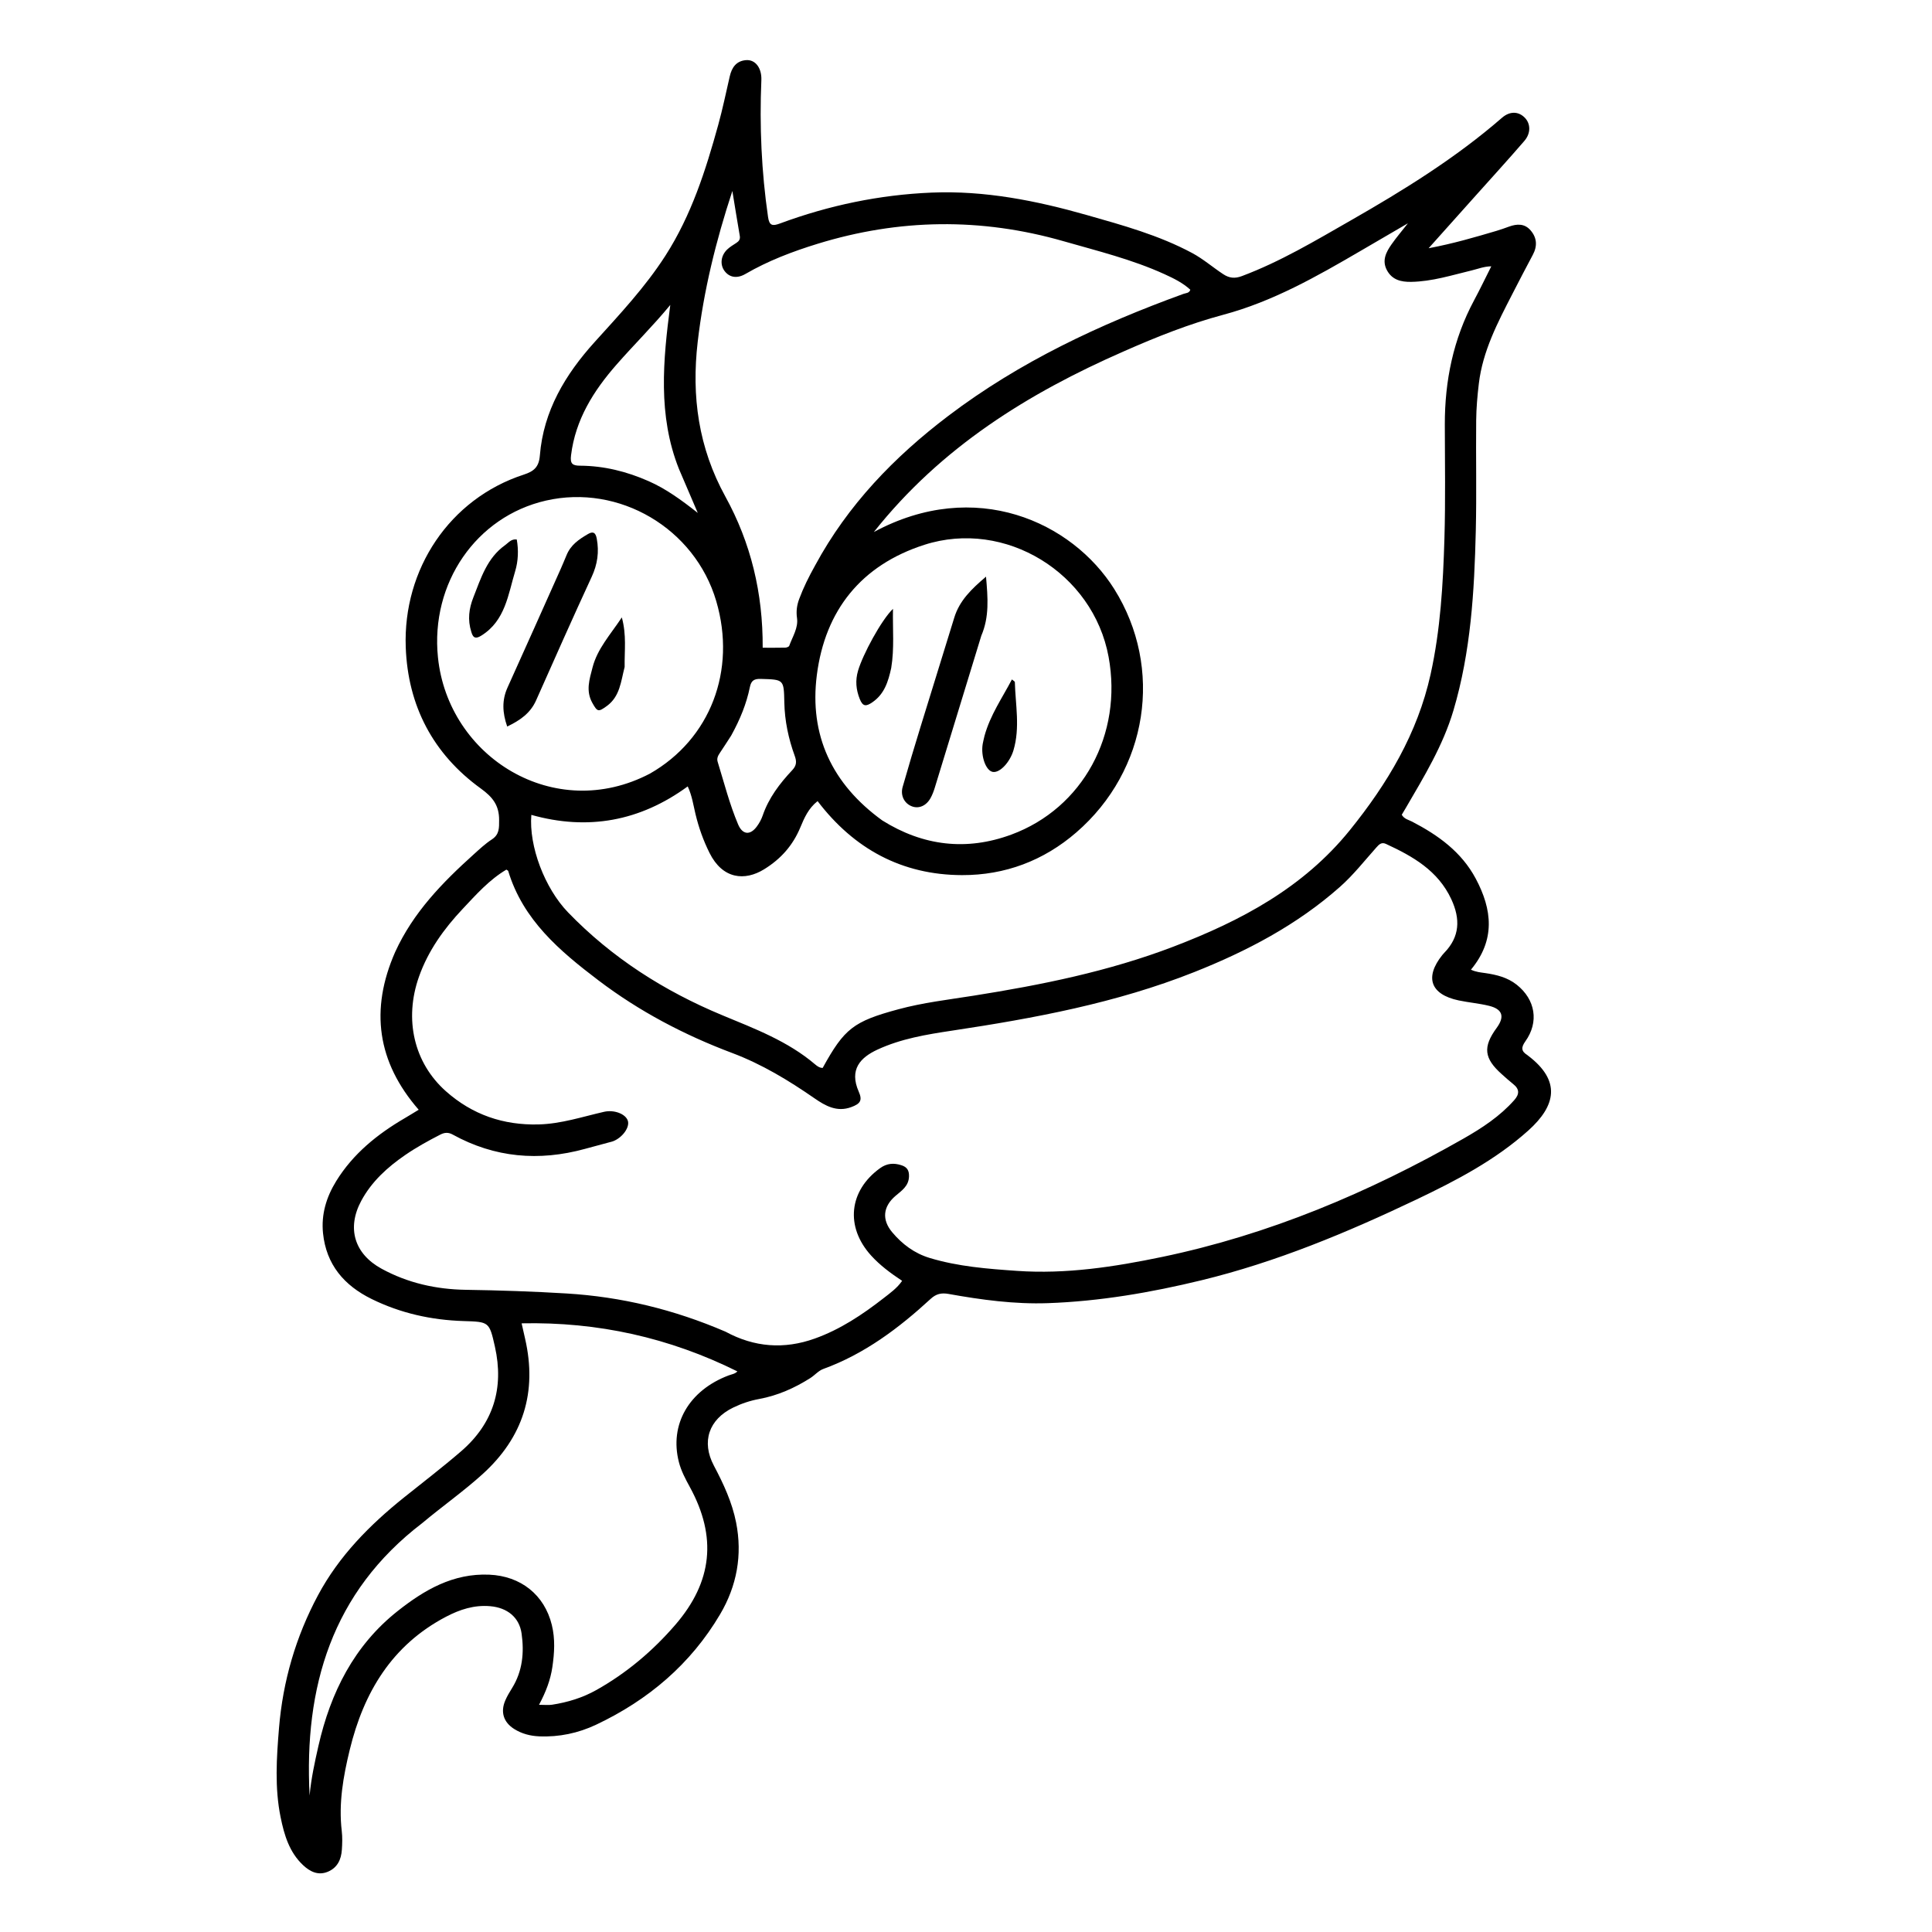
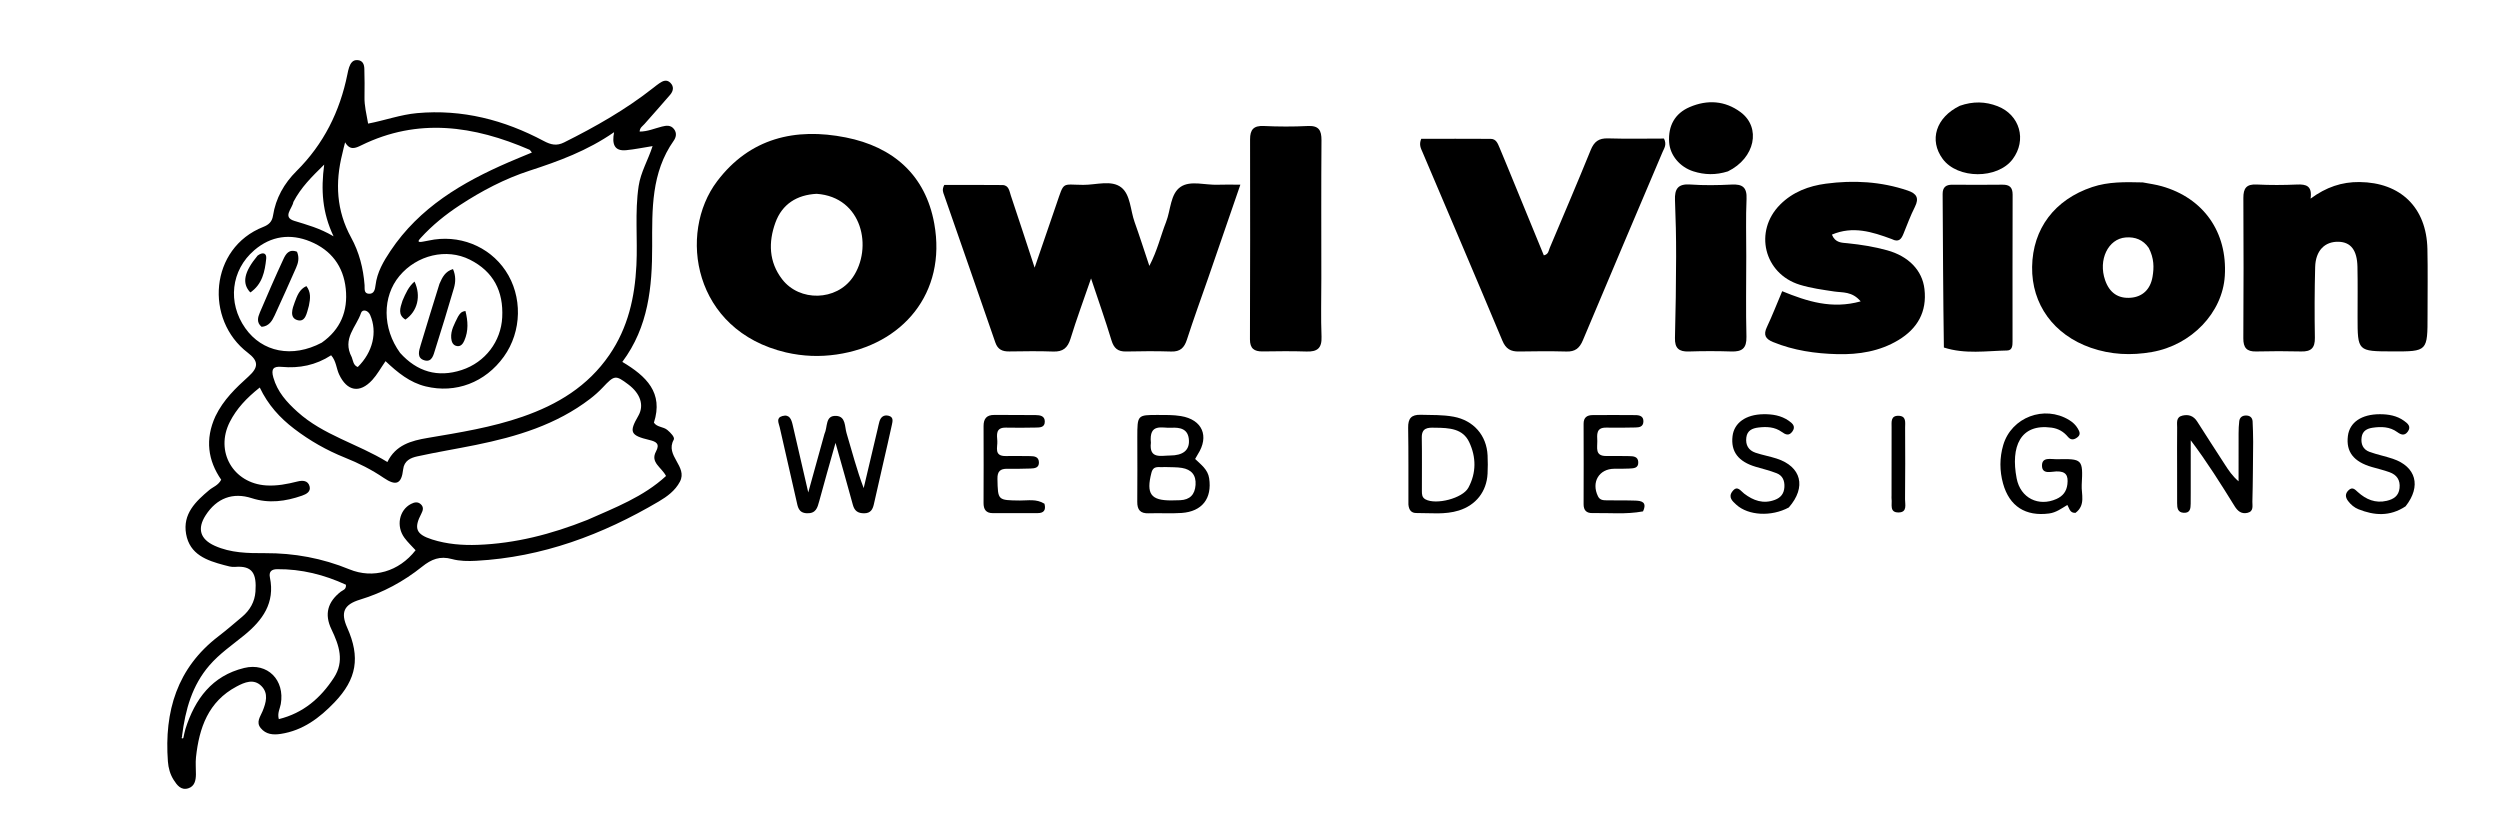
- <svg xmlns="http://www.w3.org/2000/svg" version="1.1" id="Layer_1" x="0px" y="0px" width="2048" viewBox="0 0 1024 1024" enable-background="new 0 0 1024 1024" xml:space="preserve" height="2048">
-   <path fill="#000000" opacity="1" stroke="none" d=" M209.456,504.555   C219.052,483.564 234.504,467.762 251.051,452.858   C254.143,450.072 257.218,447.178 260.682,444.919   C264.756,442.26 264.529,438.814 264.541,434.589   C264.563,426.834 261.126,422.467 254.853,417.935   C229.505,399.618 216.18,374.104 215.051,343.015   C213.553,301.778 238.212,264.391 277.593,251.563   C283,249.802 285.646,247.563 286.137,241.419   C288.025,217.771 299.62,198.508 315.12,181.346   C328.408,166.633 341.971,152.227 352.754,135.407   C366.451,114.042 374.021,90.317 380.678,66.193   C383.022,57.701 384.806,49.053 386.787,40.463   C387.853,35.839 390.162,32.383 395.223,31.887   C400.426,31.377 403.803,36.158 403.537,42.458   C402.512,66.758 403.589,90.961 407.087,115.058   C407.757,119.67 409.467,119.907 413.4,118.449   C439.346,108.836 466.212,103.225 493.822,102.081   C521.886,100.918 549.168,106.33 576.04,113.981   C595.102,119.408 614.227,124.653 631.85,134.101   C637.763,137.27 642.798,141.686 648.366,145.343   C651.562,147.441 654.518,147.724 658.189,146.349   C678.591,138.706 697.173,127.566 715.972,116.81   C744.069,100.736 771.531,83.758 796.071,62.436   C800.289,58.771 804.884,59.009 808.191,62.4   C811.264,65.55 811.471,70.598 807.939,74.695   C799.457,84.534 790.685,94.123 782.027,103.809   C774.062,112.719 766.093,121.625 757.196,131.572   C770.303,129.099 781.727,125.746 793.143,122.37   C795.377,121.709 797.577,120.921 799.767,120.123   C803.981,118.587 808.057,118.392 811.239,122.087   C814.644,126.04 814.906,130.427 812.416,135.076   C808.719,141.977 805.126,148.936 801.544,155.898   C793.762,171.019 785.853,186.12 783.808,203.358   C783.044,209.796 782.473,216.294 782.407,222.771   C782.21,242.267 782.666,261.775 782.203,281.263   C781.44,313.416 779.579,345.474 770.333,376.607   C764.814,395.191 754.818,411.547 745.183,428.099   C744.443,429.37 743.681,430.629 742.962,431.838   C744.282,434.134 746.575,434.51 748.433,435.475   C762.258,442.661 774.591,451.495 782.159,465.659   C790.927,482.071 792.702,498.216 779.627,513.952   C782.369,515.235 784.793,515.399 787.205,515.752   C793.18,516.627 798.976,518.034 803.872,521.907   C813.789,529.754 815.806,541.682 808.471,551.927   C806.162,555.153 806.242,557.157 809.475,559.183   C809.616,559.271 809.736,559.39 809.869,559.491   C827.534,572.869 824.651,586.073 810.044,599.19   C792.514,614.932 771.749,625.761 750.678,635.799   C713.944,653.3 676.435,668.939 636.756,678.579   C610.029,685.072 582.923,689.727 555.395,690.699   C537.733,691.322 520.169,688.945 502.782,685.814   C498.932,685.121 496.154,685.773 493.286,688.412   C476.386,703.966 458.236,717.62 436.336,725.586   C433.791,726.512 431.821,728.924 429.445,730.428   C421.074,735.727 412.173,739.689 402.33,741.501   C397.595,742.372 392.988,743.911 388.611,746.041   C375.678,752.337 371.65,764.124 378.375,776.826   C383.462,786.435 388.027,796.229 390.151,806.957   C393.57,824.221 390.534,840.586 381.695,855.57   C366.072,882.05 343.515,901.113 315.901,914.151   C306.521,918.58 296.356,920.75 285.807,920.3   C281.05,920.097 276.585,918.945 272.543,916.406   C266.901,912.862 265.16,907.438 267.805,901.285   C268.786,899.002 270.087,896.839 271.402,894.72   C276.97,885.747 277.884,875.889 276.453,865.794   C275.24,857.23 268.884,852.104 259.824,851.32   C251.365,850.589 243.777,853.032 236.378,856.917   C207.661,871.997 192.753,897.054 185.365,927.448   C181.939,941.542 179.402,955.794 181.137,970.457   C181.526,973.745 181.417,977.129 181.192,980.445   C180.845,985.564 178.842,989.909 173.837,992.028   C168.678,994.212 164.34,992.042 160.642,988.576   C153.344,981.733 150.656,972.621 148.739,963.222   C145.536,947.518 146.582,931.685 147.879,915.922   C149.924,891.065 156.775,867.504 168.564,845.49   C179.702,824.694 195.914,808.29 214.138,793.684   C224.277,785.558 234.615,777.658 244.443,769.169   C261.517,754.424 267.232,735.706 262.319,713.783   C259.345,700.518 259.213,700.605 245.683,700.187   C228.658,699.66 212.351,696.051 196.999,688.51   C182.394,681.335 172.922,670.28 171.209,653.65   C170.183,643.688 172.96,634.504 178.159,626.069   C187.141,611.495 200.02,601.116 214.602,592.612   C216.884,591.282 219.123,589.879 221.914,588.187   C199.901,562.919 196.001,535.138 209.456,504.555  M384.566,705.831   C399.786,714.09 415.559,715.295 431.852,709.463   C445.355,704.63 457.118,696.788 468.325,688.052   C471.789,685.352 475.45,682.774 478.15,678.869   C472.013,674.8 466.409,670.661 461.672,665.423   C447.919,650.218 449.908,631.074 466.484,619.134   C470.087,616.539 473.794,616.293 477.842,617.621   C480.8,618.591 481.917,620.403 481.788,623.628   C481.584,628.737 477.863,631.082 474.621,633.853   C468.03,639.486 467.286,646.437 472.851,653.084   C478.198,659.469 484.692,664.307 492.761,666.748   C507.849,671.313 523.49,672.513 539.056,673.592   C565.012,675.393 590.572,671.486 615.871,666.214   C672.654,654.382 725.418,632.11 775.633,603.509   C785.46,597.912 794.97,591.69 802.601,583.066   C805.362,579.946 805.43,577.274 802.061,574.606   C799.973,572.953 798.003,571.149 796.01,569.378   C786.525,560.949 785.858,554.912 793.273,544.788   C797.618,538.855 796.412,534.886 789.283,533.12   C783.971,531.805 778.448,531.367 773.085,530.23   C758.19,527.072 754.974,518.016 764.438,506.199   C764.75,505.809 765.08,505.43 765.429,505.073   C773.789,496.523 774.084,487.056 769.218,476.599   C762.145,461.4 748.806,453.863 734.558,447.279   C732.194,446.186 730.865,447.635 729.477,449.192   C723.167,456.275 717.316,463.767 710.167,470.095   C687.394,490.252 660.986,504.106 632.925,515.246   C591.601,531.651 548.284,539.683 504.602,546.262   C491.084,548.298 477.594,550.51 465.062,556.319   C456.115,560.466 449.93,566.786 455.172,578.653   C457.216,583.28 455.962,585.031 451.131,586.806   C443.539,589.595 437.419,586.086 431.652,582.094   C417.925,572.591 403.755,564.013 388.044,558.102   C362.645,548.547 338.81,536.03 317.151,519.585   C296.683,504.044 277.22,487.623 269.367,461.647   C269.292,461.398 268.865,461.256 268.397,460.914   C259.305,466.289 252.328,474.185 245.186,481.778   C235.316,492.271 226.968,503.829 222.076,517.64   C214.055,540.285 219.411,563.376 236.362,578.405   C250.376,590.83 266.768,596.436 285.419,595.974   C297.391,595.677 308.646,591.909 320.146,589.283   C325.489,588.062 331.535,590.377 332.749,593.967   C333.914,597.411 329.982,602.929 324.945,604.885   C324.328,605.125 323.667,605.253 323.024,605.427   C318.684,606.598 314.34,607.75 310.006,608.939   C285.642,615.622 262.207,613.625 239.921,601.333   C237.581,600.043 235.598,600.217 233.346,601.375   C226.969,604.656 220.688,608.109 214.78,612.171   C205.349,618.655 196.962,626.253 191.469,636.467   C183.692,650.927 187.822,664.573 202.228,672.442   C216.117,680.028 231.15,683.38 246.852,683.624   C264.675,683.9 282.472,684.481 300.268,685.565   C329.335,687.335 357.155,694.034 384.566,705.831  M595.636,186.222   C544.876,208.461 498.746,237.095 463.153,281.989   C516.941,252.97 568.272,276.638 590.591,312.23   C616.842,354.093 608.531,408.305 570.433,441.23   C553.154,456.164 532.718,463.885 509.927,463.831   C477.997,463.755 452.608,449.906 433.337,424.605   C428.473,428.457 426.316,433.449 424.201,438.53   C420.25,448.019 413.988,455.19 405.001,460.735   C394.74,467.066 383.011,465.994 376.068,452.074   C372.79,445.503 370.334,438.614 368.619,431.444   C367.478,426.673 366.798,421.737 364.508,416.808   C339.18,435.321 311.536,440.312 281.621,431.9   C280.253,448.522 288.709,470.769 301.079,483.578   C324.364,507.688 352.062,525.316 382.848,538.102   C400.106,545.269 417.579,551.83 432.062,564.173   C433.156,565.105 434.434,566.024 436.033,566.02   C447.544,545.123 452.324,541.381 476.154,534.939   C489.198,531.412 502.616,529.854 515.919,527.749   C551.991,522.043 587.668,514.841 621.934,501.747   C657.694,488.083 690.792,470.528 715.442,440.008   C735.347,415.361 751.306,388.76 758.244,357.399   C763.485,333.707 764.859,309.614 765.575,285.503   C766.174,265.356 765.812,245.179 765.783,225.016   C765.75,201.809 770.271,179.712 781.325,159.119   C784.44,153.315 787.283,147.364 790.416,141.153   C786.497,141.214 783.405,142.513 780.207,143.281   C769.538,145.844 759.031,149.221 747.899,149.393   C742.582,149.475 737.894,148.351 735.142,143.3   C732.294,138.072 734.674,133.587 737.619,129.401   C740.096,125.879 742.901,122.588 746.228,118.345   C737.167,123.63 729.11,128.325 721.057,133.027   C697.869,146.565 674.54,159.83 648.334,166.841   C630.414,171.635 613.253,178.441 595.636,186.222  M432.065,299.639   C449.351,267.659 473.932,242.176 502.663,220.392   C540.501,191.703 582.932,171.87 627.291,155.752   C628.585,155.282 630.302,155.432 630.897,153.567   C626.877,149.879 622.087,147.544 617.244,145.334   C600.041,137.485 581.739,133.019 563.656,127.832   C520.015,115.314 476.576,115.886 433.245,129.241   C420.007,133.322 407.116,138.22 395.086,145.205   C390.631,147.792 386.573,147.095 383.974,143.553   C381.525,140.216 382.045,135.458 385.438,132.219   C386.866,130.856 388.624,129.821 390.295,128.735   C391.682,127.834 392.411,126.811 392.103,125.025   C390.776,117.333 389.545,109.625 388.164,101.219   C379.423,127.796 372.965,154.021 369.803,181.12   C366.422,210.101 370.223,237.322 384.463,263.193   C397.986,287.761 404.405,314.38 404.24,343.309   C407.954,343.309 412.084,343.357 416.21,343.264   C416.943,343.247 418.127,342.812 418.314,342.287   C420.038,337.475 423.175,332.803 422.436,327.614   C421.907,323.905 422.378,320.72 423.603,317.434   C425.819,311.491 428.609,305.814 432.065,299.639  M223.775,807.289   C175.848,843.925 161.096,894.168 164.102,951.685   C164.884,942.832 166.802,934.042 168.792,925.297   C175.212,897.086 187.67,872.171 210.736,853.913   C224.829,842.758 240.129,833.771 259.341,834.609   C275.952,835.333 288.545,845.197 292.483,861.266   C294.308,868.713 293.861,876.091 292.768,883.551   C291.777,890.312 289.407,896.617 285.695,903.58   C288.749,903.58 290.714,903.827 292.597,903.537   C300.883,902.26 308.795,899.851 316.164,895.704   C332.177,886.692 345.999,875.017 357.956,861.159   C377.644,838.344 380.068,814.559 365.639,788.169   C363.316,783.921 361.033,779.64 359.825,774.934   C354.718,755.04 365.139,736.946 386.19,729   C387.757,728.409 389.546,728.22 390.833,726.867   C354.746,708.978 316.96,700.55 276.467,701.392   C277.221,704.721 277.763,707.132 278.314,709.54   C284.806,737.878 277.34,761.781 255.747,781.339   C245.727,790.415 234.668,798.182 223.775,807.289  M467.643,434.86   C489.233,448.376 512.222,451.141 536.034,442.354   C573.975,428.353 595.124,389.184 587.579,348.155   C579.397,303.667 532.738,274.989 489.897,288.772   C456.478,299.523 437.331,323.447 432.941,357.791   C428.876,389.588 440.883,415.484 467.643,434.86  M344.51,410.013   C376.45,391.752 390.432,355.433 379.638,318.65   C368.285,279.964 328.102,256.435 289.312,265.333   C252.348,273.813 228.103,309.106 232.123,348.405   C237.535,401.305 293.9,436.556 344.51,410.013  M359.831,248.496   C348.581,220.11 351.442,190.934 355.264,161.626   C346.103,172.761 335.996,182.7 326.686,193.344   C314.565,207.202 304.994,222.379 302.667,241.28   C302.12,245.727 303.293,246.805 307.471,246.829   C320.13,246.899 332.169,249.9 343.751,255.006   C352.935,259.056 360.974,264.88 369.834,271.852   C366.225,263.455 363.166,256.339 359.831,248.496  M387.516,389.912   C385.519,392.982 383.558,396.077 381.51,399.113   C380.538,400.554 379.827,401.993 380.375,403.768   C383.807,414.893 386.665,426.213 391.219,436.963   C393.555,442.478 397.622,442.873 401.184,437.994   C402.447,436.265 403.537,434.301 404.228,432.281   C407.432,422.91 413.273,415.258 419.917,408.188   C422.227,405.73 422.313,403.616 421.223,400.622   C417.905,391.505 415.911,382.07 415.708,372.332   C415.452,360.033 415.493,360.196 403.221,359.835   C399.67,359.731 398.148,360.751 397.45,364.172   C395.641,373.042 392.251,381.356 387.516,389.912  z" />
-   <path fill="#000000" opacity="1" stroke="none" d=" M520.112,336.951   C511.829,364.049 503.667,390.768 495.464,417.473   C494.881,419.37 494.171,421.272 493.211,423   C490.902,427.159 486.924,428.802 483.228,427.342   C479.298,425.789 477.133,421.629 478.425,417.082   C481.469,406.365 484.693,395.698 487.96,385.047   C493.862,365.809 499.89,346.611 505.78,327.37   C508.528,318.393 514.77,312.3 522.609,305.633   C523.593,316.985 524.406,326.93 520.112,336.951  z" />
-   <path fill="#000000" opacity="1" stroke="none" d=" M472.366,354.027   C470.766,361.375 468.7,367.901 462.351,372.242   C459.126,374.447 457.345,374.634 455.705,370.537   C453.696,365.516 453.26,360.682 454.79,355.467   C457.318,346.854 467.065,328.734 473.294,322.694   C473.096,333.756 474.074,343.665 472.366,354.027  z" />
-   <path fill="#000000" opacity="1" stroke="none" d=" M521.803,390.045   C524.855,378.966 531.159,370.005 536.336,360.121   C537.244,360.904 537.885,361.194 537.892,361.501   C538.201,373.557 540.734,385.637 537.167,397.649   C535.311,403.897 530.034,409.731 526.226,409.13   C522.57,408.554 519.769,400.894 520.85,394.334   C521.066,393.026 521.433,391.742 521.803,390.045  z" />
-   <path fill="#000000" opacity="1" stroke="none" d=" M300.221,294.396   C302.469,288.74 306.94,285.82 311.554,283.102   C314.163,281.565 315.652,282.031 316.289,285.452   C317.615,292.57 316.684,299.081 313.613,305.723   C303.567,327.45 293.864,349.336 284.143,371.211   C281.103,378.051 275.603,381.833 268.824,385.074   C266.292,377.781 265.942,371.173 268.994,364.424   C278.515,343.369 287.916,322.26 297.35,301.167   C298.3,299.043 299.158,296.878 300.221,294.396  z" />
-   <path fill="#000000" opacity="1" stroke="none" d=" M249.811,334.944   C247.754,328.405 248.561,322.546 250.907,316.584   C254.924,306.373 258.15,295.769 267.7,288.954   C269.525,287.652 270.949,285.546 273.896,285.94   C274.911,291.595 274.638,297.484 273.08,302.645   C269.318,315.107 267.817,329.022 255.086,336.903   C252.545,338.476 250.807,338.59 249.811,334.944  z" />
-   <path fill="#000000" opacity="1" stroke="none" d=" M331.074,353.502   C329.071,361.236 328.598,369.116 321.644,374.19   C317.135,377.48 316.631,377.327 313.966,372.575   C310.365,366.153 312.445,360.016 314.059,353.765   C316.617,343.853 323.405,336.525 329.58,327.245   C332.166,336.674 330.934,344.914 331.074,353.502  z" />
+ <svg xmlns="http://www.w3.org/2000/svg" version="1.1" id="Layer_1" x="0px" y="0px" width="2000" viewBox="0 0 1024 336" enable-background="new 0 0 1024 336" xml:space="preserve" height="660">
+   <path fill="#000000" opacity="1" stroke="none" d=" M88.245,169.532   C91.535,162.73 96.61,157.932 101.82,153.218   C105.943,149.488 105.95,146.905 101.504,143.525   C83.741,130.02 85.821,100.641 107.864,91.971   C109.985,91.137 111.425,89.942 111.823,87.372   C112.928,80.225 116.379,74.152 121.457,69.104   C132.573,58.056 139.215,44.715 142.294,29.47   C142.492,28.492 142.683,27.502 143.011,26.564   C143.592,24.904 144.52,23.458 146.554,23.664   C148.642,23.876 149.201,25.494 149.237,27.276   C149.316,31.107 149.395,34.943 149.3,38.772   C149.213,42.312 150.085,45.656 150.778,49.67   C157.688,48.345 164.084,45.985 170.839,45.377   C189.355,43.709 206.519,48.166 222.702,56.78   C225.667,58.358 228.014,58.893 231.038,57.384   C243.883,50.971 256.321,43.915 267.626,34.994   C268.41,34.375 269.196,33.753 270.018,33.186   C271.463,32.189 273.033,31.451 274.545,32.913   C276.176,34.491 275.794,36.334 274.501,37.853   C271.046,41.911 267.456,45.853 263.949,49.867   C263.211,50.712 262.075,51.308 261.993,52.935   C265.224,52.935 268.107,51.645 271.101,50.892   C272.908,50.437 274.754,50.157 276.111,51.964   C277.311,53.564 276.91,55.31 275.963,56.655   C266.712,69.794 267.109,84.742 267.129,99.851   C267.15,116.434 265.646,132.893 254.902,147.274   C264.712,153.1 271.825,159.883 267.841,172.159   C269.126,174.086 271.717,173.767 273.367,175.17   C274.685,176.291 276.53,178.148 275.96,179.16   C272.276,185.691 281.801,190.074 278.49,196.344   C276.538,200.04 273.235,202.439 269.827,204.448   C246.715,218.071 222.117,227.279 195.054,228.74   C191.752,228.918 188.264,228.898 185.122,228.031   C180.221,226.678 176.732,228.076 172.881,231.159   C165.326,237.206 156.85,241.801 147.496,244.639   C140.83,246.662 139.426,249.875 142.231,256.166   C147.614,268.237 146.173,277.163 136.98,286.75   C130.9,293.091 124.056,298.263 114.99,299.646   C111.821,300.129 108.945,299.863 106.806,297.284   C104.761,294.819 106.616,292.622 107.544,290.35   C108.969,286.865 110.075,283.063 107.089,280.056   C103.939,276.886 100.188,278.493 96.897,280.242   C85.307,286.398 81.568,297.161 80.276,309.239   C80.03,311.544 80.277,313.9 80.249,316.232   C80.22,318.684 79.723,321.114 77.115,321.934   C74.147,322.866 72.507,320.643 71.141,318.503   C69.684,316.223 68.97,313.615 68.772,310.943   C67.255,290.441 72.483,272.66 89.52,259.632   C92.826,257.103 95.976,254.369 99.164,251.688   C102.366,248.995 104.341,245.539 104.636,241.376   C105.153,234.073 103.513,230.622 96.229,231.243   C94.787,231.366 93.257,230.896 91.817,230.514   C84.686,228.619 77.701,226.182 76.222,217.738   C74.788,209.546 80.113,204.457 85.738,199.74   C87.246,198.474 89.328,197.912 90.605,195.538   C85.186,187.676 83.897,179.012 88.245,169.532  M240.568,211.996   C251.864,206.979 263.514,202.569 272.805,194.007   C270.906,190.35 266.275,188.478 268.691,183.982   C270.384,180.832 268.816,179.937 266.033,179.271   C258.152,177.385 257.582,176.051 261.445,169.379   C263.916,165.111 262.38,160.284 257.346,156.5   C252.126,152.576 251.662,152.675 246.897,157.739   C245.307,159.428 243.549,160.993 241.707,162.405   C227.856,173.021 211.658,177.881 194.897,181.288   C186.916,182.91 178.869,184.22 170.918,185.97   C168.218,186.564 165.525,187.718 165.128,191.311   C164.471,197.262 162.252,198.242 157.176,194.781   C152.189,191.38 146.852,188.72 141.269,186.482   C133.811,183.492 126.906,179.562 120.495,174.669   C114.641,170.2 109.799,164.908 106.399,157.768   C100.92,162.12 96.887,166.44 94.131,171.861   C87.977,183.962 95.483,197.002 109.023,197.869   C113.416,198.15 117.637,197.319 121.849,196.26   C123.946,195.733 126.135,195.807 126.8,198.214   C127.414,200.438 125.452,201.455 123.703,202.065   C116.964,204.417 110.125,205.354 103.138,203.098   C95.386,200.594 88.773,203.05 84.231,210.106   C80.697,215.596 81.968,219.884 87.936,222.584   C94.507,225.556 101.558,225.649 108.527,225.614   C120.523,225.553 132.011,227.683 143.104,232.233   C152.844,236.229 163.379,233.183 170.226,224.417   C168.716,222.752 167.015,221.17 165.664,219.331   C162.158,214.56 163.496,207.966 168.334,205.456   C169.769,204.711 171.219,204.427 172.471,205.685   C173.575,206.793 173.296,208.047 172.617,209.343   C169.417,215.442 170.365,217.901 176.987,220.009   C183.072,221.946 189.433,222.445 195.735,222.212   C211.025,221.645 225.673,217.927 240.568,211.996  M173.619,97.943   C174.273,97.819 174.931,97.711 175.582,97.569   C187.822,94.889 200.244,99.751 207.061,109.894   C214.086,120.344 213.806,134.782 206.379,145.116   C198.744,155.739 186.633,160.293 174.379,157.316   C167.87,155.736 162.896,151.665 157.919,146.97   C155.89,149.89 154.456,152.534 152.483,154.682   C147.33,160.293 142.143,159.298 138.909,152.424   C137.742,149.943 137.733,146.946 135.63,144.562   C129.331,148.643 122.582,149.975 115.41,149.31   C111.978,148.992 110.955,150.133 111.959,153.663   C113.64,159.574 117.427,163.738 121.833,167.722   C132.453,177.325 146.413,180.745 158.681,188.286   C162.046,181.303 168.427,179.554 175.149,178.42   C188.269,176.205 201.406,174.108 214.048,169.721   C228.383,164.747 240.785,157.26 249.596,144.414   C257.237,133.273 260.018,120.842 260.673,107.675   C261.21,96.881 259.981,86.05 261.584,75.266   C262.438,69.521 265.481,64.557 267.298,58.882   C263.334,59.512 259.928,60.226 256.485,60.559   C251.529,61.04 250.611,57.951 251.535,53.179   C240.516,60.817 228.839,65.07 216.923,68.946   C206.765,72.25 197.305,77.218 188.35,83.083   C182.476,86.931 177.047,91.312 172.31,96.515   C171.398,97.517 170.49,98.611 173.619,97.943  M140.22,61.972   C137.215,73.855 137.792,85.342 143.805,96.304   C147.131,102.368 148.81,108.938 149.329,115.822   C149.435,117.226 148.936,119.227 151.073,119.361   C153.259,119.498 153.617,117.556 153.817,115.879   C154.448,110.573 157.059,106.116 159.928,101.82   C171.792,84.051 189.295,73.746 208.323,65.502   C211.434,64.154 214.58,62.886 217.864,61.517   C217.278,60.827 217.122,60.472 216.861,60.36   C194.14,50.542 171.24,47.146 147.972,58.57   C145.594,59.737 143.338,60.745 141.357,57.332   C140.917,59.023 140.627,60.138 140.22,61.972  M74.555,300.553   C74.817,300.801 73.813,301.638 74.969,301.447   C75.058,301.432 75.129,301.165 75.167,301.006   C75.433,299.876 75.611,298.72 75.96,297.617   C79.858,285.33 86.875,275.84 100.007,272.64   C109.614,270.3 116.747,277.614 115.008,287.421   C114.673,289.311 113.533,291.097 114.2,293.595   C124.266,291.117 131.338,284.942 136.747,276.658   C141.156,269.906 138.927,263.394 135.769,256.827   C132.769,250.59 134.227,245.582 139.566,241.401   C140.401,240.747 141.865,240.569 141.7,238.551   C132.858,234.466 123.491,232.09 113.518,232.176   C111.159,232.197 110.076,233.241 110.559,235.588   C112.7,245.979 107.584,253.069 100.067,259.21   C95.182,263.2 89.928,266.76 85.756,271.602   C78.716,279.771 75.937,289.558 74.555,300.553  M163.889,143.594   C170.812,151.285 179.275,153.817 189.118,150.596   C198.816,147.421 205.203,138.843 205.709,129.025   C206.258,118.354 202.133,110.256 192.449,105.394   C182.898,100.598 170.783,103.48 163.608,112.072   C156.588,120.478 156.519,133.478 163.889,143.594  M131.785,139.398   C139.463,133.996 142.579,126.492 141.623,117.314   C140.658,108.045 135.627,101.483 127.118,97.967   C118.932,94.583 111.006,95.675 104.204,101.485   C94.556,109.726 93.133,123.067 100.485,133.481   C107.391,143.265 119.694,145.798 131.785,139.398  M120.169,81.761   C119.757,84.424 115.566,87.962 120.498,89.493   C125.645,91.09 130.839,92.425 136.628,95.838   C131.984,86.044 131.42,76.851 132.789,66.457   C127.568,71.584 123.33,75.746 120.169,81.761  M144.084,145.362   C144.653,146.851 144.7,148.667 146.542,149.37   C152.71,143.296 154.66,135.075 151.619,128.069   C150.719,125.998 148.406,125.597 147.872,127.238   C146.033,132.896 140.013,137.7 144.084,145.362  z" />
+   <path fill="#000000" opacity="1" stroke="none" d=" M321.91,143.388   C283.847,134.421 277.608,94.573 293.742,73.266   C307.11,55.611 325.711,51.223 346.438,55.336   C365.812,59.181 379.077,70.706 382.674,90.622   C387.827,119.159 369.612,140.343 342.66,144.244   C335.831,145.233 329.053,145.03 321.91,143.388  M334.497,78.428   C326.408,78.845 320.365,82.628 317.605,90.226   C314.701,98.222 314.904,106.333 320.362,113.421   C327.523,122.722 342.577,122.32 349.262,112.683   C357.578,100.695 353.324,79.75 334.497,78.428  z" />
+   <path fill="#000000" opacity="1" stroke="none" d=" M494.913,112.796   C491.877,121.49 488.869,129.784 486.155,138.173   C485.079,141.5 483.402,143.141 479.751,143.027   C473.594,142.833 467.425,142.871 461.266,143.013   C457.877,143.091 456.241,141.687 455.255,138.428   C452.815,130.362 449.998,122.409 446.892,113.088   C443.773,122.147 440.906,129.879 438.491,137.749   C437.32,141.564 435.367,143.184 431.357,143.031   C425.37,142.802 419.367,142.921 413.372,142.992   C410.585,143.025 408.687,142.235 407.681,139.309   C400.749,119.166 393.695,99.066 386.708,78.942   C386.339,77.879 385.72,76.78 386.773,74.802   C394.421,74.802 402.505,74.743 410.587,74.836   C413.244,74.867 413.439,77.362 414.042,79.149   C417.177,88.443 420.202,97.775 423.784,108.67   C427.078,99.076 429.9,90.859 432.72,82.642   C435.984,73.131 434.806,74.708 443.69,74.763   C448.962,74.796 455.213,72.647 459.26,75.8   C463.064,78.765 462.992,85.137 464.725,89.974   C466.732,95.573 468.529,101.247 470.775,107.96   C474.113,101.543 475.419,95.574 477.627,89.966   C479.562,85.052 479.324,78.416 483.623,75.551   C487.67,72.853 493.675,74.923 498.813,74.704   C501.441,74.592 504.078,74.685 508.053,74.685   C503.52,87.854 499.29,100.144 494.913,112.796  z" />
+   <path fill="#000000" opacity="1" stroke="none" d=" M617.248,66.83   C622.363,79.336 627.355,91.478 632.352,103.631   C634.307,103.208 634.305,101.682 634.78,100.557   C640.407,87.22 646.105,73.911 651.55,60.499   C652.947,57.06 654.852,55.607 658.621,55.721   C666.386,55.958 674.163,55.792 681.563,55.792   C682.81,58.293 681.65,59.735 681.025,61.209   C670.127,86.951 659.142,112.655 648.339,138.436   C646.975,141.692 645.162,143.117 641.646,143.025   C635.157,142.856 628.659,142.89 622.168,143.014   C618.768,143.079 616.776,141.929 615.37,138.568   C604.58,112.782 593.585,87.081 582.66,61.351   C582.018,59.84 581.114,58.36 582.138,55.89   C591.434,55.89 601.022,55.855 610.609,55.916   C612.865,55.931 613.5,57.883 614.227,59.561   C615.219,61.851 616.162,64.163 617.248,66.83  z" />
+   <path fill="#000000" opacity="1" stroke="none" d=" M994.324,127.994   C994.335,143.016 994.335,143.016 979.927,142.978   C965.662,142.94 965.664,142.94 965.663,128.817   C965.662,121.987 965.755,115.155 965.613,108.328   C965.471,101.498 962.892,98.219 957.909,98.071   C952.229,97.903 948.467,101.683 948.291,108.421   C948.037,118.076 948.009,127.744 948.172,137.401   C948.241,141.533 946.639,143.1 942.606,142.998   C936.446,142.842 930.277,142.85 924.117,143.002   C920.231,143.099 918.846,141.443 918.868,137.622   C918.982,118.466 918.998,99.308 918.883,80.152   C918.859,76.14 920.14,74.402 924.359,74.614   C929.842,74.891 935.358,74.864 940.844,74.623   C944.589,74.459 947.153,75.127 946.416,80.392   C952.819,75.687 959.207,73.526 966.459,73.603   C983.27,73.78 993.883,84.005 994.267,101.01   C994.466,109.834 994.316,118.667 994.324,127.994  z" />
+   <path fill="#000000" opacity="1" stroke="none" d=" M877.67,73.757   C880.572,74.289 883.055,74.642 885.447,75.319   C902.598,80.171 912.386,94.12 911.282,112.024   C910.35,127.147 897.637,140.373 881.473,143.217   C872.94,144.718 864.595,144.343 856.388,141.483   C841.209,136.194 832.123,123.68 832.352,108.352   C832.586,92.662 841.626,80.787 856.961,75.659   C863.606,73.437 870.385,73.577 877.67,73.757  M880.131,100.592   C877.837,97.262 874.581,95.99 870.666,96.3   C863.474,96.87 859.357,105.481 862.256,113.812   C864.057,118.99 867.606,121.412 872.776,120.994   C877.553,120.607 880.788,117.604 881.675,112.437   C882.326,108.64 882.33,104.84 880.131,100.592  z" />
+   <path fill="#000000" opacity="1" stroke="none" d=" M774.874,96.969   C766.738,93.957 758.918,91.503 750.344,95.143   C751.755,98.594 754.424,98.431 756.778,98.673   C762.254,99.234 767.669,100.091 772.978,101.561   C781.811,104.007 787.376,109.806 788.258,117.431   C789.339,126.769 785.412,133.622 777.591,138.337   C769.927,142.958 761.366,144.317 752.601,144.099   C743.584,143.875 734.703,142.609 726.241,139.143   C723.137,137.872 722.196,136.227 723.714,133.015   C725.905,128.376 727.762,123.579 729.987,118.316   C740.243,122.507 750.324,125.76 762.128,122.481   C758.613,118.308 754.7,118.951 751.342,118.442   C746.564,117.717 741.776,117.089 737.158,115.662   C722.508,111.132 718.284,93.756 729.13,82.856   C734.311,77.649 740.873,75.205 747.887,74.272   C759.221,72.764 770.468,73.38 781.429,77.096   C785.04,78.32 786.172,80.154 784.331,83.8   C782.533,87.358 781.155,91.131 779.647,94.831   C778.802,96.903 777.778,98.461 774.874,96.969  z" />
+   <path fill="#000000" opacity="1" stroke="none" d=" M541.218,113   C541.217,121.327 540.993,129.162 541.299,136.977   C541.483,141.683 539.542,143.167 535.15,143.022   C529.162,142.824 523.161,142.899 517.168,142.987   C513.704,143.037 511.969,141.791 511.981,138.048   C512.069,110.738 512.087,83.428 512.03,56.118   C512.022,52.103 513.494,50.457 517.652,50.65   C523.634,50.928 529.65,50.954 535.629,50.652   C540.164,50.423 541.312,52.366 541.279,56.548   C541.131,75.198 541.217,93.849 541.218,113  z" />
+   <path fill="#000000" opacity="1" stroke="none" d=" M715.27,104   C715.265,115.329 715.069,126.162 715.342,136.983   C715.462,141.71 713.538,143.152 709.166,143.007   C703.342,142.814 697.502,142.821 691.678,143.011   C687.631,143.142 685.956,141.592 686.064,137.468   C686.356,126.315 686.513,115.157 686.539,104   C686.557,96.343 686.384,88.681 686.073,81.029   C685.889,76.497 687.234,74.258 692.288,74.612   C697.924,75.008 703.621,74.923 709.27,74.634   C713.717,74.406 715.598,75.755 715.385,80.515   C715.043,88.163 715.279,95.837 715.27,104  z" />
+   <path fill="#000000" opacity="1" stroke="none" d=" M796.215,141.385   C795.904,120.165 795.825,99.349 795.704,78.534   C795.687,75.753 797.018,74.675 799.682,74.695   C806.512,74.745 813.343,74.777 820.172,74.687   C823.097,74.649 824.382,75.753 824.372,78.788   C824.306,98.778 824.339,118.769 824.334,138.76   C824.333,140.461 824.321,142.561 822.138,142.602   C813.562,142.765 804.93,144.185 796.215,141.385  z" />
+   <path fill="#000000" opacity="1" stroke="none" d=" M802.74,42.371   C808.178,40.46 813.238,40.609 818.201,42.535   C827.359,46.088 830.263,56.399 824.382,64.243   C818.201,72.487 801.852,72.432 795.735,64.145   C790.063,56.46 792.92,47.149 802.74,42.371  z" />
+   <path fill="#000000" opacity="1" stroke="none" d=" M707.751,69.239   C702.765,70.811 698.163,70.671 693.621,69.228   C688.004,67.442 684.048,62.616 683.685,57.33   C683.221,50.573 686.028,45.492 692.09,42.895   C699.342,39.787 706.546,40.25 712.915,44.957   C721.469,51.278 718.878,63.799 707.751,69.239  z" />
+   <path fill="#000000" opacity="1" stroke="none" d=" M337.685,176.823   C339.099,173.875 337.911,169.177 342.489,169.391   C346.477,169.577 345.947,173.774 346.739,176.417   C348.977,183.877 350.895,191.434 353.766,198.972   C355.686,190.844 357.606,182.716 359.525,174.589   C359.754,173.619 359.934,172.635 360.216,171.681   C360.769,169.81 362.035,168.851 363.976,169.333   C366.08,169.855 365.62,171.618 365.319,173.025   C364.172,178.387 362.906,183.723 361.69,189.07   C360.436,194.582 359.205,200.098 357.93,205.605   C357.452,207.671 356.628,209.262 354.007,209.283   C351.433,209.304 350.014,208.344 349.334,205.834   C347.161,197.819 344.869,189.836 342.229,180.44   C339.755,189.249 337.579,196.762 335.557,204.316   C334.826,207.047 334.194,209.398 330.538,209.271   C326.979,209.147 326.775,206.537 326.224,204.157   C323.899,194.117 321.626,184.065 319.36,174.012   C318.98,172.329 317.751,170.213 320.455,169.451   C323.377,168.629 324.155,170.802 324.676,173.064   C326.685,181.789 328.701,190.512 331.063,200.747   C333.499,191.997 335.555,184.609 337.685,176.823  z" />
+   <path fill="#000000" opacity="1" stroke="none" d=" M922.892,180.061   C922.807,188.544 922.795,196.541 922.575,204.531   C922.53,206.156 923.201,208.465 920.616,209.088   C918.108,209.692 916.55,208.391 915.295,206.363   C909.693,197.314 904.045,188.293 897.324,179.38   C897.324,186.537 897.325,193.694 897.323,200.851   C897.323,202.351 897.326,203.85 897.302,205.35   C897.27,207.274 897.138,209.203 894.482,209.082   C891.938,208.966 891.759,207.054 891.75,205.139   C891.727,200.474 891.741,195.808 891.74,191.143   C891.739,185.478 891.698,179.812 891.76,174.148   C891.78,172.25 891.177,169.894 893.961,169.26   C896.473,168.688 898.509,169.398 899.966,171.694   C903.715,177.601 907.53,183.466 911.326,189.343   C912.843,191.69 914.379,194.024 916.915,196.184   C916.915,189.632 916.899,183.081 916.927,176.529   C916.934,174.868 916.996,173.196 917.197,171.549   C917.385,170.015 918.419,169.235 919.962,169.23   C921.532,169.225 922.559,170.06 922.663,171.591   C922.843,174.244 922.827,176.911 922.892,180.061  z" />
+   <path fill="#000000" opacity="1" stroke="none" d=" M465.84,178.098   C465.861,169.038 465.861,168.996 474.249,169.007   C477.399,169.011 480.6,168.952 483.689,169.461   C492.504,170.912 495.407,177.702 490.597,185.168   C490.25,185.706 489.959,186.279 489.525,187.042   C491.957,189.373 494.726,191.332 495.269,194.941   C496.509,203.182 492.415,208.566 483.992,209.148   C479.523,209.457 475.013,209.127 470.528,209.29   C467.062,209.416 465.787,207.872 465.823,204.524   C465.914,195.878 465.846,187.23 465.84,178.098  M476.834,190.334   C474.9,190.65 472.466,189.408 471.627,192.678   C469.41,201.326 471.344,204.088 479.904,204.006   C481.068,203.995 482.234,203.98 483.397,203.926   C487.384,203.741 489.427,201.642 489.703,197.659   C489.985,193.586 487.95,191.348 484.147,190.702   C482.033,190.342 479.841,190.444 476.834,190.334  M471.405,180.373   C470.602,187.197 475.574,185.626 479.238,185.617   C484.577,185.605 487.158,183.468 486.992,179.471   C486.792,174.647 483.36,174.034 479.659,174.252   C476.033,174.465 470.587,172.193 471.405,180.373  z" />
+   <path fill="#000000" opacity="1" stroke="none" d=" M850.112,209.113   C847.729,209.188 847.688,207.322 846.788,205.869   C844.414,207.296 842.188,208.985 839.311,209.364   C829.716,210.626 823.054,206.47 820.453,197.105   C819.009,191.907 818.995,186.553 820.523,181.345   C823.876,169.922 837.35,164.856 847.531,171.086   C848.98,171.973 850.205,173.086 851.054,174.551   C851.728,175.715 852.404,176.951 850.977,178.099   C849.637,179.178 848.277,179.466 847.046,177.992   C845.264,175.857 843.108,174.578 840.281,174.197   C827.478,172.468 823.518,181.985 826.018,194.977   C827.585,203.114 835.039,206.675 842.325,203.422   C844.958,202.246 846.469,200.338 846.809,197.349   C847.211,193.82 846.257,192.029 842.312,192.129   C840.134,192.185 836.384,193.498 836.399,189.707   C836.414,186.104 840.073,187.179 842.344,187.135   C852.921,186.929 853.255,187.004 852.67,197.646   C852.463,201.411 854.393,205.943 850.112,209.113  z" />
+   <path fill="#000000" opacity="1" stroke="none" d=" M576.885,205.688   C576.849,194.903 576.958,184.586 576.779,174.274   C576.713,170.427 578.069,168.831 581.969,168.937   C586.458,169.058 590.951,168.9 595.395,169.722   C603.546,171.229 608.935,177.335 609.315,185.607   C609.43,188.097 609.437,190.602 609.305,193.09   C608.913,200.414 604.539,205.957 597.53,208.145   C591.835,209.923 585.98,209.143 580.179,209.176   C578.229,209.187 577.095,208.146 576.885,205.688  M587.637,174.235   C584.775,174.131 582.295,174.304 582.363,178.27   C582.49,185.567 582.39,192.867 582.405,200.165   C582.408,201.49 582.423,202.792 583.874,203.581   C588.187,205.926 599.067,203.193 601.445,198.803   C604.74,192.72 604.673,186.249 601.775,180.12   C599.186,174.646 593.806,174.256 587.637,174.235  z" />
+   <path fill="#000000" opacity="1" stroke="none" d=" M427.814,205.366   C428.55,208.161 427.358,209.194 425.105,209.206   C418.946,209.238 412.787,209.21 406.629,209.22   C403.831,209.225 402.854,207.65 402.861,205.077   C402.889,194.59 402.929,184.103 402.869,173.617   C402.852,170.505 404.129,168.971 407.29,168.996   C412.949,169.042 418.609,168.99 424.268,169.063   C425.961,169.085 427.864,169.358 427.947,171.558   C428.049,174.246 425.855,174.141 424.038,174.172   C420.044,174.238 416.046,174.297 412.054,174.196   C407.714,174.086 408.339,177.169 408.504,179.727   C408.663,182.201 407.02,185.893 411.916,185.835   C415.244,185.795 418.574,185.818 421.903,185.861   C423.628,185.883 425.43,186.059 425.542,188.326   C425.658,190.68 423.814,190.894 422.111,190.949   C418.95,191.052 415.786,191.096 412.624,191.05   C409.736,191.008 408.487,192.057 408.555,195.202   C408.747,204.014 408.624,203.942 417.783,204.05   C421.057,204.089 424.456,203.284 427.814,205.366  z" />
+   <path fill="#000000" opacity="1" stroke="none" d=" M672.978,208.506   C665.885,209.816 659.068,209.056 652.269,209.197   C649.821,209.247 648.633,208.077 648.642,205.556   C648.679,194.578 648.689,183.599 648.642,172.621   C648.631,169.989 650.069,169.074 652.375,169.06   C658.196,169.025 664.018,169.009 669.838,169.068   C671.581,169.085 673.274,169.481 673.132,171.825   C673.009,173.86 671.438,174.107 669.901,174.136   C665.91,174.213 661.916,174.278 657.927,174.194   C653.688,174.105 654.173,177.1 654.255,179.715   C654.336,182.329 653.183,185.819 657.836,185.816   C660.996,185.815 664.157,185.79 667.316,185.863   C668.993,185.902 670.9,185.988 671.031,188.254   C671.189,190.979 668.977,190.856 667.192,190.965   C665.203,191.087 663.202,191.024 661.206,191.038   C654.934,191.082 651.72,196.548 654.526,202.312   C655.366,204.037 656.889,203.951 658.353,203.978   C662.177,204.048 666.007,203.947 669.828,204.085   C672.353,204.176 674.762,204.648 672.978,208.506  z" />
+   <path fill="#000000" opacity="1" stroke="none" d=" M985.324,206.429   C978.876,210.706 972.474,210.202 966.017,207.625   C964.315,206.946 962.896,205.74 961.767,204.245   C960.595,202.692 960.524,201.193 962,199.812   C963.588,198.325 964.605,199.532 965.76,200.578   C969.129,203.632 972.983,205.267 977.617,204.174   C980.396,203.518 982.506,202.202 982.853,198.988   C983.214,195.65 981.72,193.522 978.718,192.445   C976.38,191.607 973.949,191.023 971.557,190.337   C964.044,188.183 960.877,184.093 961.699,177.596   C962.404,172.018 967.292,168.708 974.765,168.701   C978.329,168.698 981.745,169.285 984.689,171.404   C986.17,172.469 987.795,173.735 986.191,175.885   C984.85,177.68 983.406,177.106 981.891,176.005   C978.851,173.795 975.375,173.725 971.852,174.232   C969.575,174.56 967.696,175.508 967.327,178.115   C966.93,180.921 967.888,183.167 970.59,184.141   C973.706,185.264 976.994,185.903 980.135,186.966   C989.611,190.172 991.86,198.161 985.324,206.429  z" />
+   <path fill="#000000" opacity="1" stroke="none" d=" M732.698,206.898   C725.533,210.772 716.113,210.217 711.234,205.802   C709.632,204.353 707.737,202.723 709.587,200.312   C711.621,197.662 712.903,200.077 714.399,201.216   C718.162,204.081 722.216,205.567 726.976,203.787   C729.454,202.86 730.73,201.19 730.889,198.568   C731.046,195.972 730.166,193.834 727.724,192.878   C724.948,191.792 722.022,191.09 719.155,190.243   C712.008,188.132 708.881,184.007 709.648,177.674   C710.307,172.228 715.076,168.835 722.203,168.705   C725.945,168.636 729.542,169.199 732.668,171.38   C734.185,172.44 735.712,173.738 734.088,175.88   C732.7,177.711 731.3,177.03 729.797,175.948   C726.903,173.865 723.581,173.742 720.212,174.156   C717.745,174.459 715.663,175.357 715.294,178.237   C714.901,181.313 716.177,183.508 719.071,184.481   C721.906,185.435 724.887,185.952 727.735,186.875   C737.815,190.144 740.021,198.521 732.698,206.898  z" />
+   <path fill="#000000" opacity="1" stroke="none" d=" M774.778,201.879   C774.779,192.274 774.756,183.153 774.797,174.032   C774.806,171.95 774.344,169.264 777.648,169.345   C780.939,169.426 780.326,172.153 780.336,174.194   C780.385,183.978 780.414,193.763 780.305,203.546   C780.282,205.631 781.322,208.86 777.731,208.942   C773.757,209.032 775.102,205.594 774.783,203.358   C774.737,203.033 774.777,202.695 774.778,201.879  z" />
+   <path fill="#000000" opacity="1" stroke="none" d=" M180.002,115.303   C181.204,112.524 182.38,110.21 185.545,109.25   C186.748,112.013 186.637,114.621 185.908,117.115   C183.446,125.535 180.88,133.926 178.228,142.289   C177.56,144.398 176.962,147.493 173.902,146.647   C170.566,145.725 171.615,142.705 172.313,140.362   C174.771,132.112 177.345,123.896 180.002,115.303  z" />
+   <path fill="#000000" opacity="1" stroke="none" d=" M164.86,122.211   C166.185,119.161 167.341,116.448 169.792,114.368   C172.566,120.285 170.995,126.565 166.066,129.944   C162.893,128 163.864,125.279 164.86,122.211  z" />
+   <path fill="#000000" opacity="1" stroke="none" d=" M187.591,128.758   C188.321,127.61 188.771,126.688 190.646,126.42   C191.678,130.508 191.954,134.544 190.177,138.584   C189.642,139.801 188.776,141.028 187.234,140.798   C185.474,140.536 184.929,139.018 184.812,137.486   C184.573,134.372 186.122,131.759 187.591,128.758  z" />
+   <path fill="#000000" opacity="1" stroke="none" d=" M121.655,102.152   C122.681,104.627 122.162,106.716 121.275,108.719   C118.384,115.246 115.486,121.771 112.488,128.249   C111.444,130.507 110.145,132.677 107.165,132.913   C104.986,131.153 105.609,128.991 106.447,127.026   C109.573,119.695 112.736,112.376 116.099,105.153   C117.037,103.138 118.357,100.879 121.655,102.152  z" />
+   <path fill="#000000" opacity="1" stroke="none" d=" M105.516,103.727   C107.766,102.086 109.272,102.747 109.038,105.005   C108.49,110.285 107.424,115.49 102.535,118.827   C98.986,115.085 99.937,110.443 105.516,103.727  z" />
+   <path fill="#000000" opacity="1" stroke="none" d=" M126.526,124.263   C125.651,127.257 125.144,131.236 121.691,130.127   C118.485,129.098 119.749,125.395 120.745,122.759   C121.711,120.202 122.629,117.521 125.501,116.222   C127.382,118.695 127.152,121.263 126.526,124.263  z" />
</svg>
